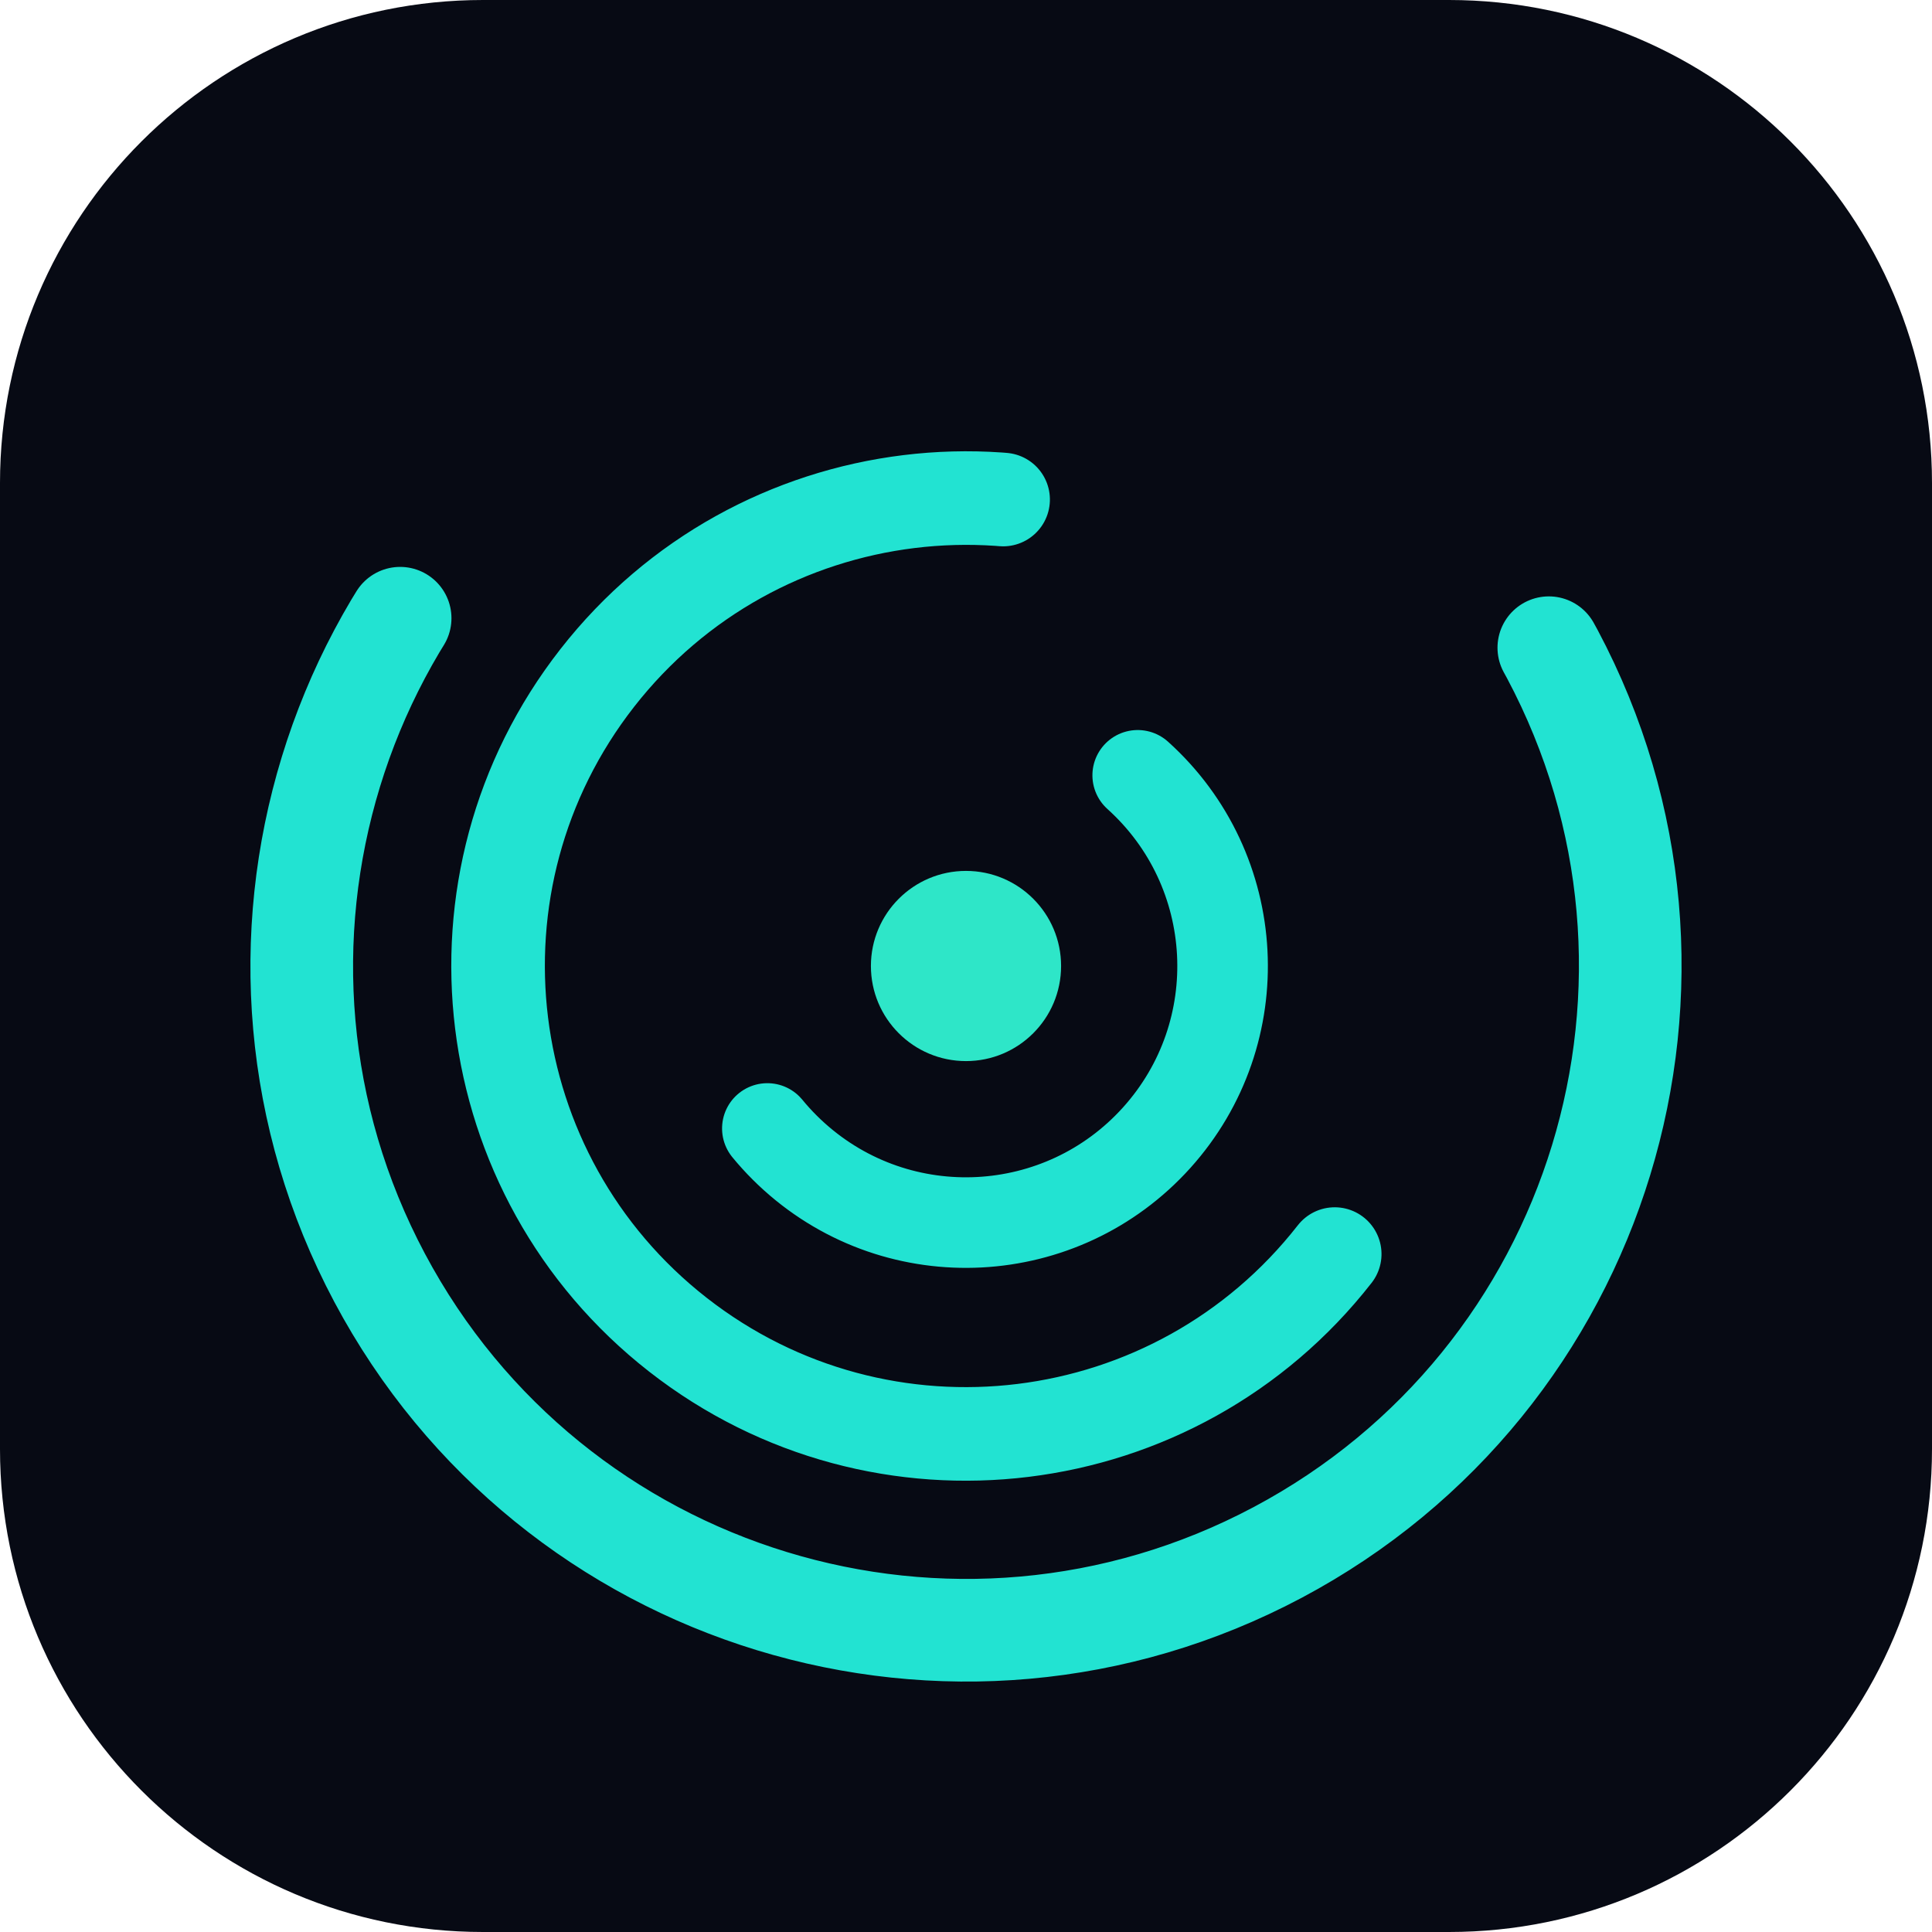
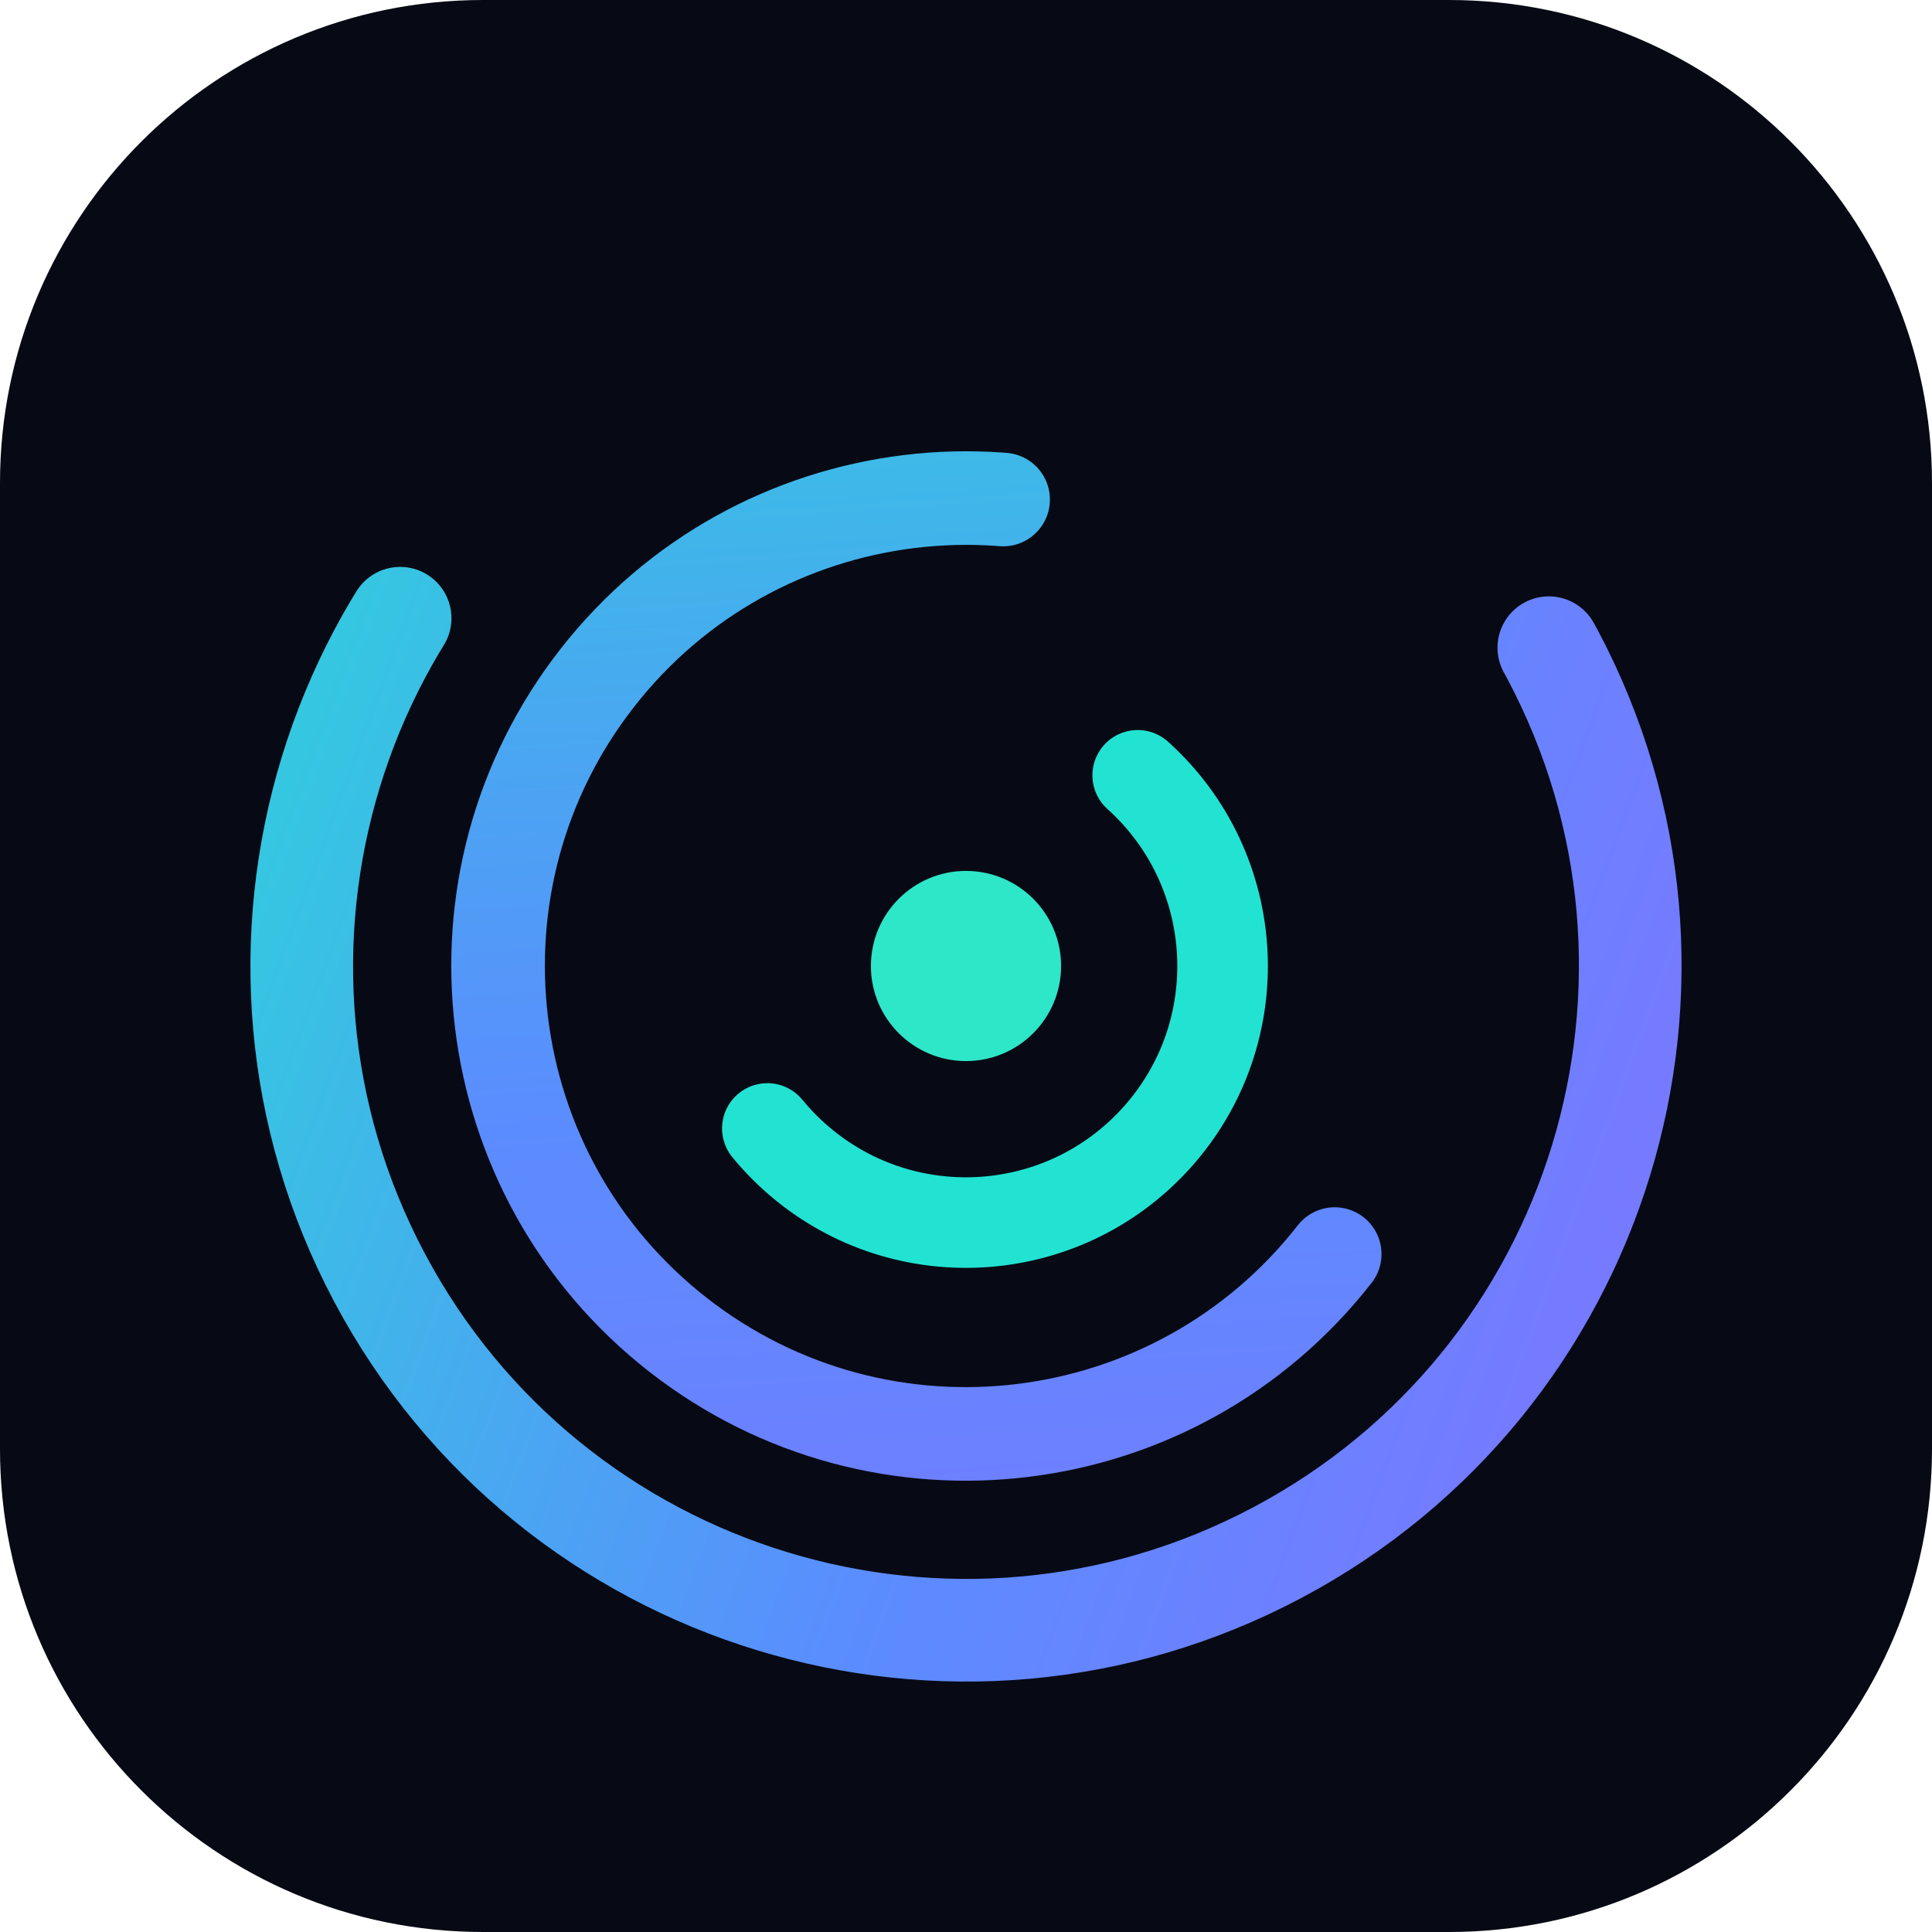
<svg xmlns="http://www.w3.org/2000/svg" viewBox="0 0 64 64" fill="none">
  <rect width="64" height="64" rx="16" fill="#070A14" />
  <defs>
-     <linearGradient id="vx-orbit" x1="8" y1="4" x2="58" y2="60">
+     <linearGradient id="vx-orbit" gradientUnits="userSpaceOnUse" x1="8" y1="4" x2="58" y2="60">
      <stop stop-color="#22E3D2" />
      <stop offset="0.55" stop-color="#5B8CFF" />
      <stop offset="1" stop-color="#8B6CFF" />
    </linearGradient>
  </defs>
  <circle cx="32" cy="32" r="22" stroke="url(#vx-orbit)" stroke-width="3.4" stroke-linecap="round" stroke-dasharray="92 46" transform="rotate(-28 32 32)" />
  <circle cx="32" cy="32" r="15.5" stroke="url(#vx-orbit)" stroke-width="3.1" stroke-linecap="round" stroke-dasharray="64 34" transform="rotate(38 32 32)" />
  <circle cx="32" cy="32" r="8.5" stroke="#22E3D2" stroke-width="3" stroke-linecap="round" stroke-dasharray="28 26" transform="rotate(-48 32 32)" />
  <circle cx="32" cy="32" r="3.15" fill="#2EE6C8" />
</svg>
